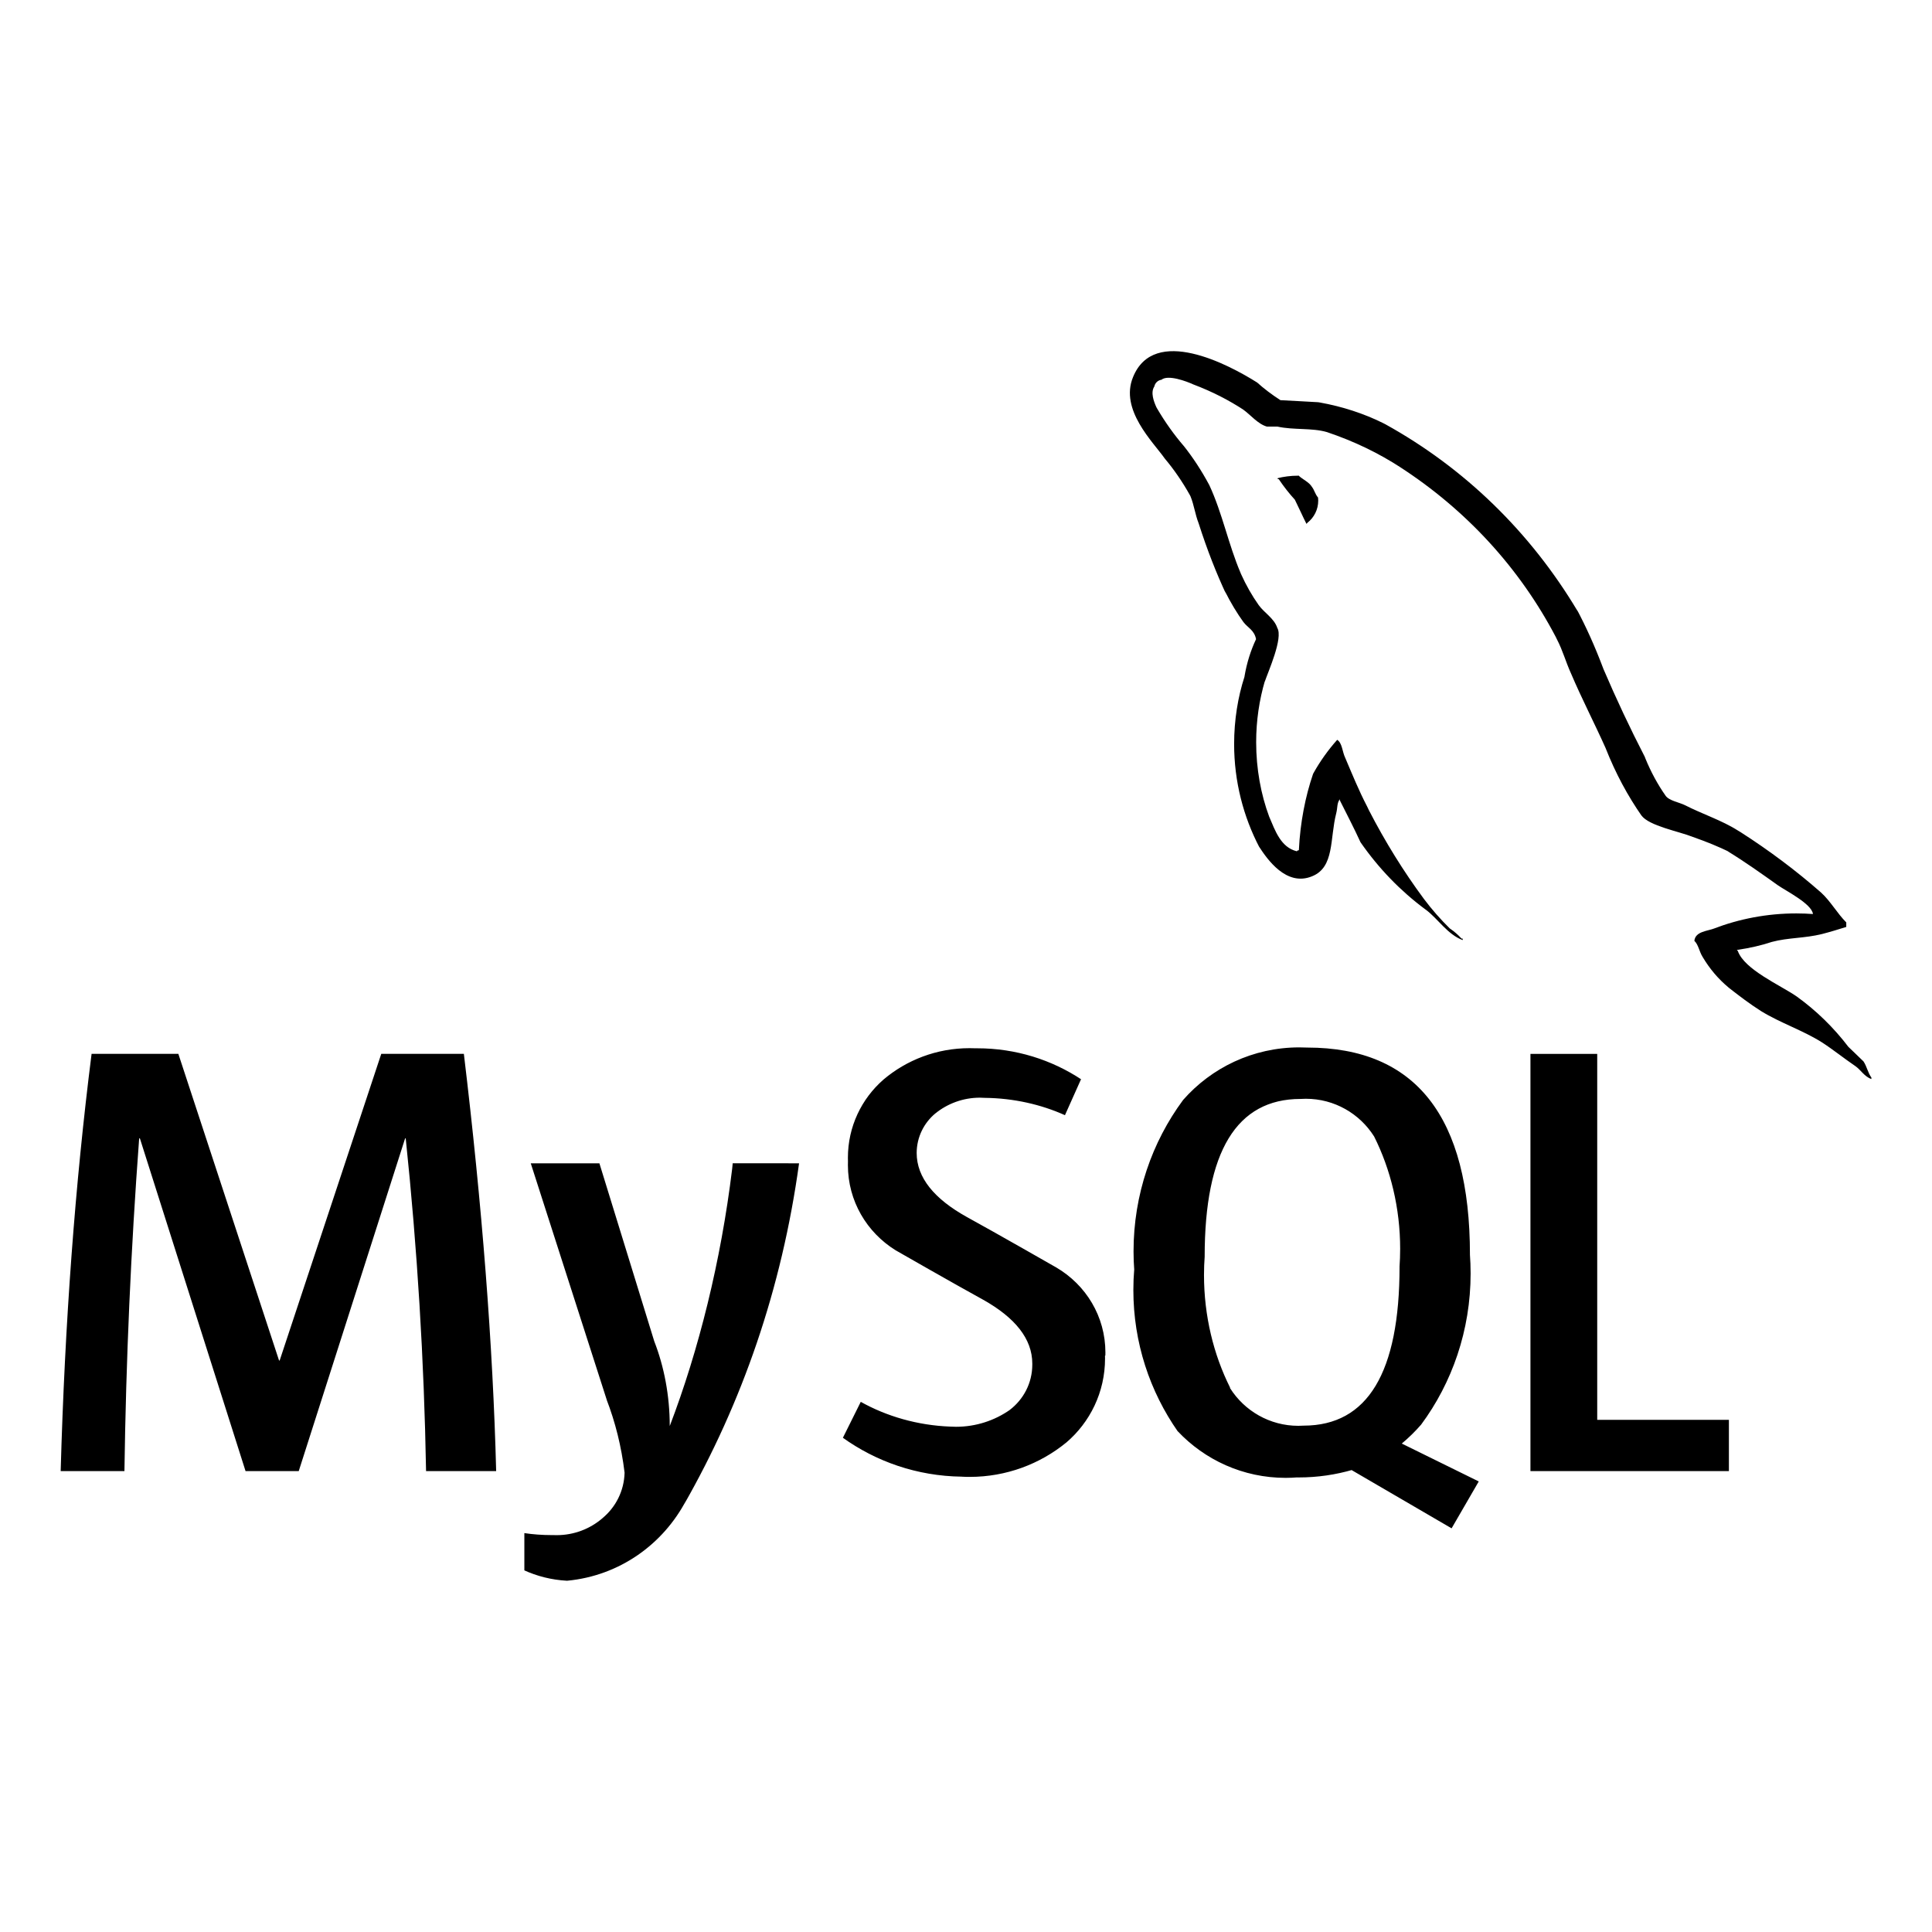
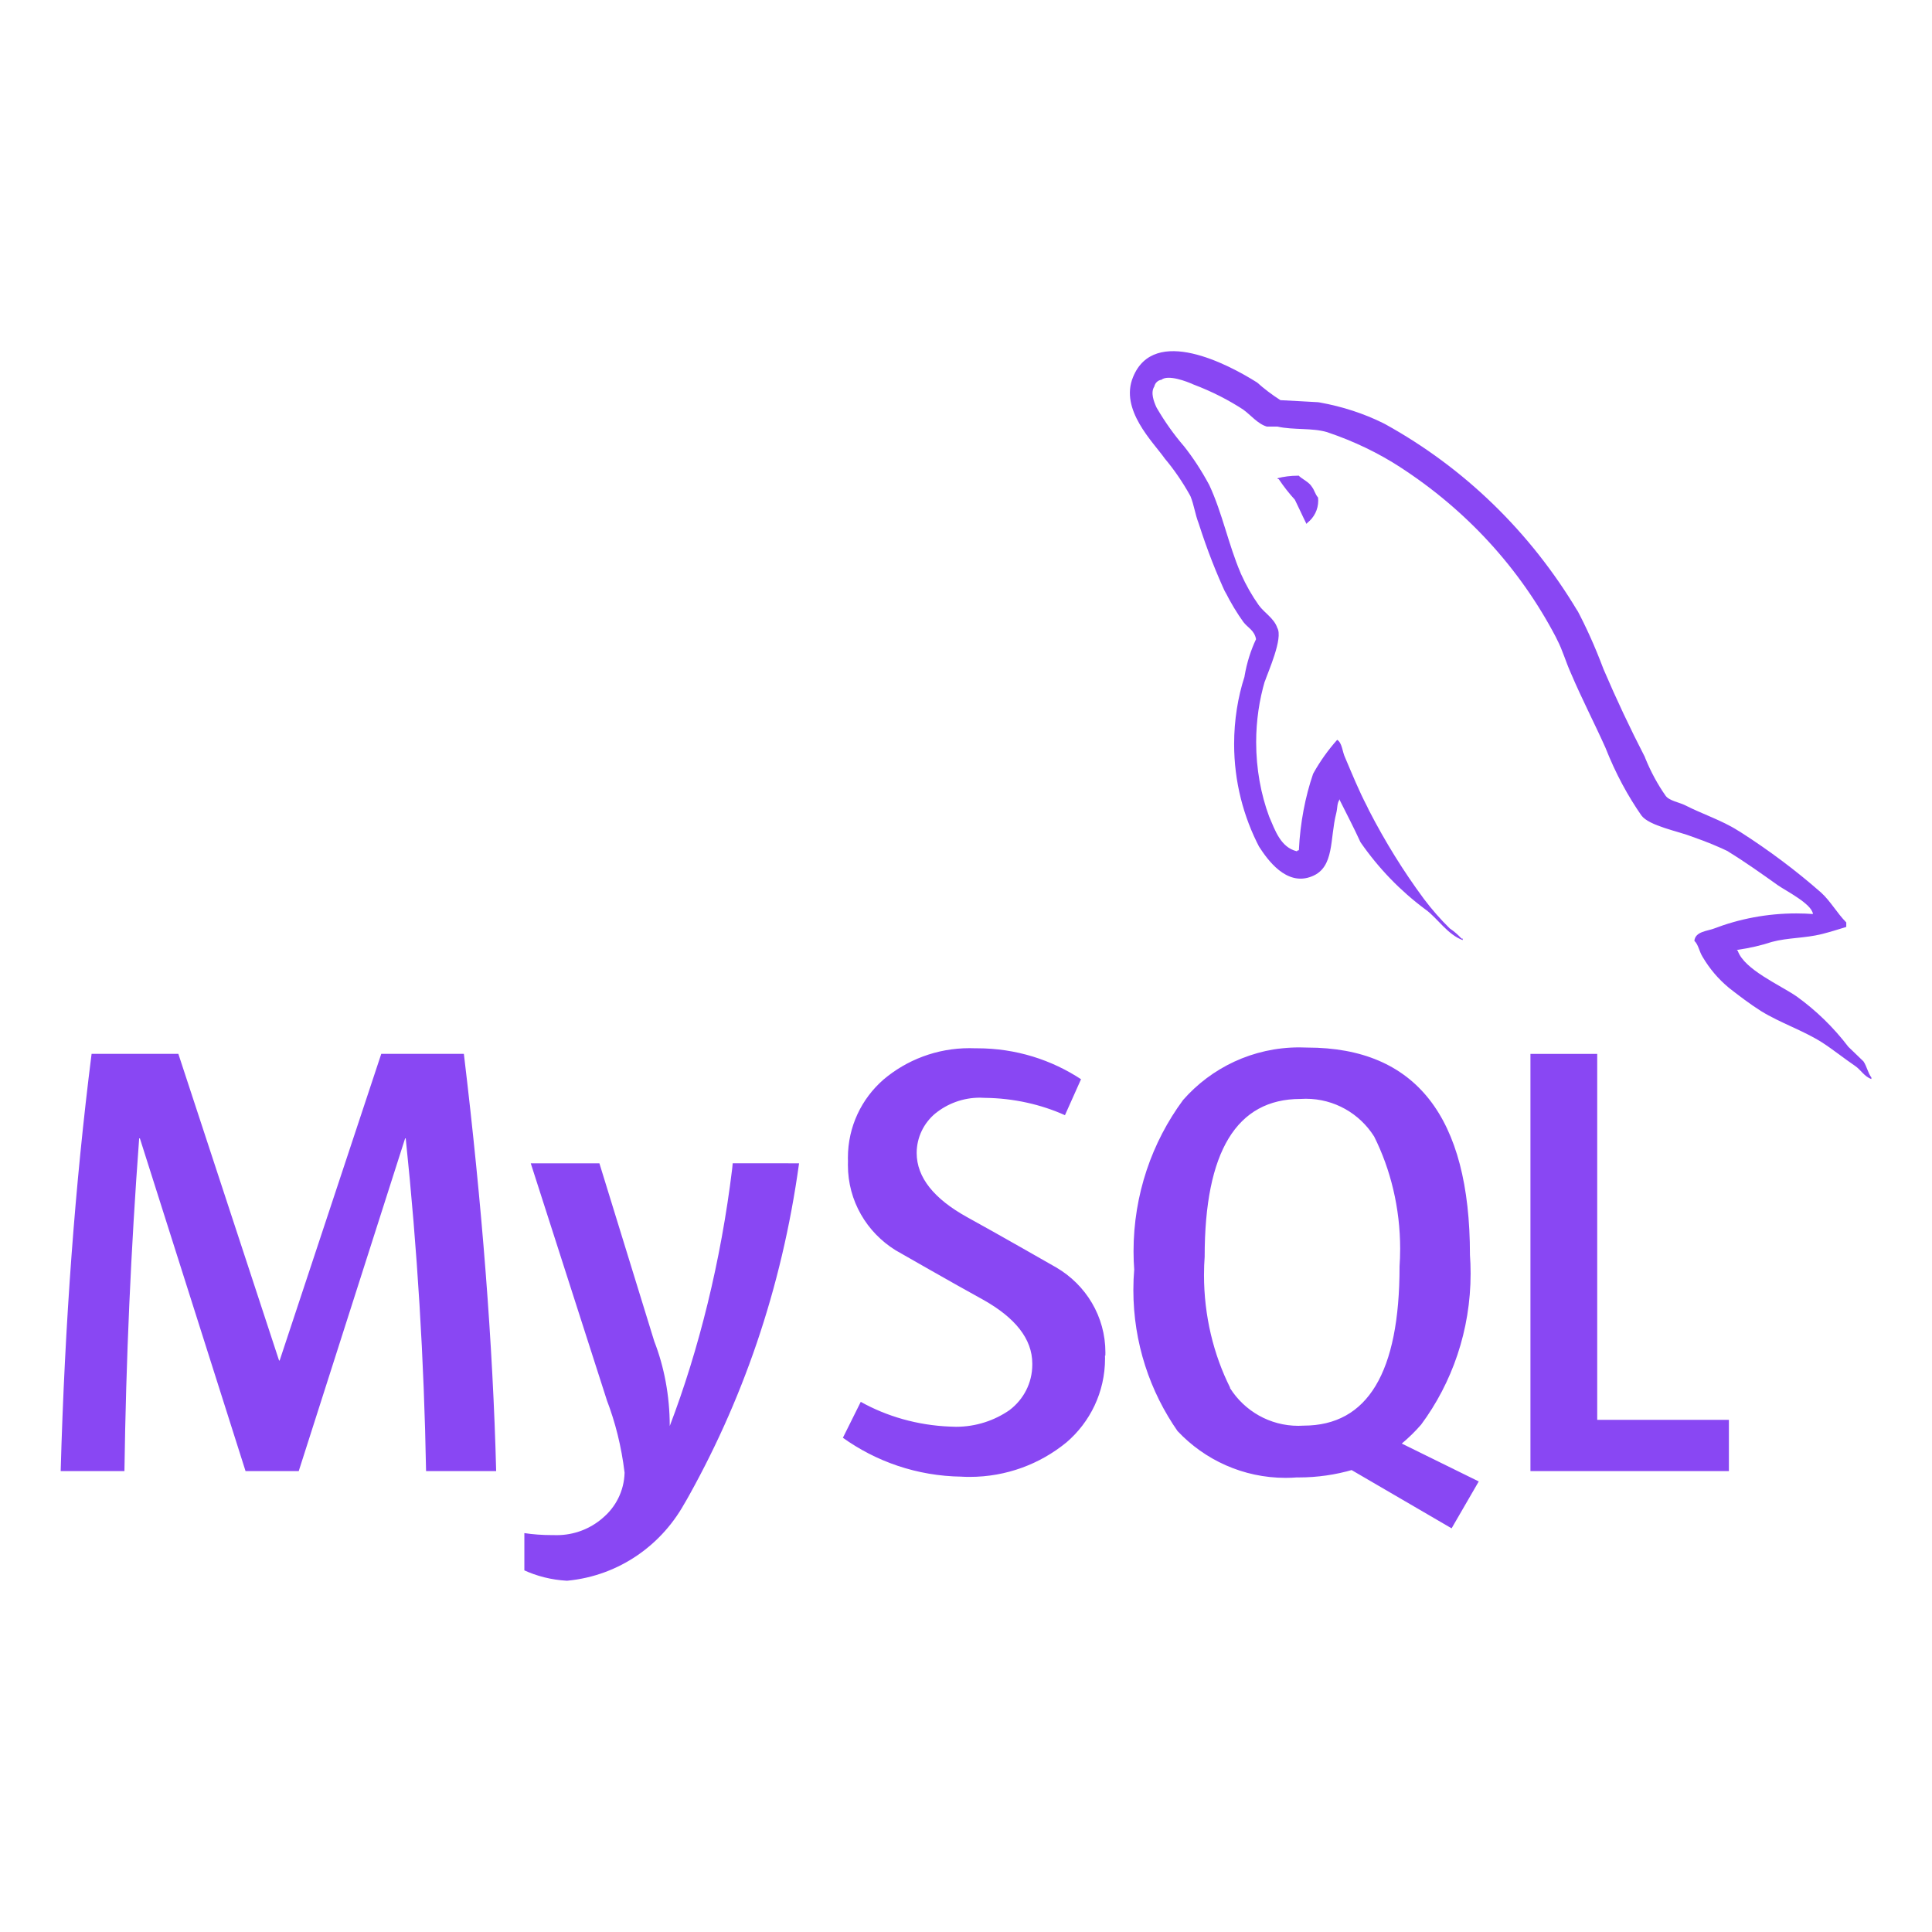
- <svg xmlns="http://www.w3.org/2000/svg" fill="#000000" width="800px" height="800px" viewBox="0 0 32 32" version="1.1">
-   <path d="M30.026 15.139c-0.082-0.006-0.177-0.010-0.273-0.010-0.484 0-0.947 0.090-1.373 0.254l0.026-0.009c-0.125 0.050-0.325 0.050-0.342 0.209 0.069 0.066 0.079 0.175 0.137 0.267 0.117 0.198 0.261 0.366 0.429 0.506l0.003 0.003c0.175 0.137 0.35 0.27 0.534 0.387 0.325 0.2 0.694 0.319 1.012 0.52 0.181 0.117 0.366 0.266 0.55 0.391 0.091 0.062 0.15 0.175 0.267 0.215v-0.025c-0.057-0.075-0.075-0.184-0.131-0.267-0.084-0.084-0.167-0.159-0.25-0.241-0.248-0.325-0.535-0.603-0.857-0.835l-0.012-0.008c-0.267-0.182-0.852-0.437-0.962-0.744l-0.016-0.018c0.218-0.031 0.412-0.077 0.599-0.139l-0.024 0.007c0.284-0.075 0.544-0.059 0.837-0.132 0.132-0.034 0.266-0.075 0.4-0.117v-0.075c-0.15-0.15-0.262-0.354-0.417-0.494-0.409-0.36-0.86-0.698-1.335-1.002l-0.045-0.027c-0.262-0.167-0.595-0.275-0.871-0.417-0.1-0.050-0.267-0.075-0.325-0.159-0.13-0.185-0.245-0.397-0.336-0.621l-0.008-0.022q-0.368-0.714-0.684-1.453c-0.144-0.383-0.287-0.697-0.448-1.001l0.023 0.047c-0.786-1.319-1.881-2.379-3.188-3.102l-0.043-0.022c-0.309-0.153-0.668-0.272-1.045-0.339l-0.025-0.004c-0.209-0.010-0.417-0.025-0.625-0.034-0.146-0.094-0.272-0.19-0.39-0.296l0.003 0.003c-0.475-0.3-1.704-0.95-2.054-0.090-0.225 0.542 0.334 1.077 0.527 1.352 0.154 0.183 0.294 0.388 0.415 0.605l0.010 0.020c0.059 0.145 0.075 0.294 0.134 0.445 0.145 0.452 0.292 0.823 0.459 1.182l-0.026-0.062c0.099 0.199 0.202 0.368 0.317 0.528l-0.008-0.012c0.067 0.091 0.182 0.134 0.209 0.284-0.086 0.181-0.153 0.391-0.19 0.61l-0.002 0.014c-0.108 0.332-0.171 0.715-0.171 1.112 0 0.621 0.153 1.206 0.423 1.72l-0.010-0.020c0.134 0.207 0.452 0.667 0.878 0.491 0.375-0.15 0.292-0.625 0.4-1.043 0.025-0.1 0.009-0.166 0.060-0.234v0.019c0.117 0.235 0.235 0.459 0.342 0.694 0.302 0.435 0.661 0.805 1.071 1.11l0.013 0.009c0.2 0.15 0.359 0.41 0.609 0.502v-0.025h-0.019c-0.057-0.062-0.12-0.117-0.189-0.164l-0.004-0.002c-0.155-0.152-0.299-0.316-0.429-0.489l-0.008-0.011c-0.326-0.44-0.636-0.938-0.905-1.461l-0.029-0.061c-0.137-0.262-0.252-0.545-0.362-0.804-0.050-0.1-0.050-0.25-0.134-0.3-0.148 0.166-0.281 0.351-0.392 0.55l-0.008 0.016c-0.128 0.373-0.212 0.804-0.234 1.251l-0 0.011c-0.034 0.009-0.017 0-0.034 0.018-0.267-0.065-0.359-0.342-0.459-0.575-0.136-0.366-0.215-0.79-0.215-1.231 0-0.356 0.051-0.7 0.147-1.025l-0.006 0.026c0.059-0.175 0.309-0.727 0.209-0.895-0.052-0.159-0.217-0.25-0.309-0.379-0.109-0.154-0.209-0.329-0.292-0.514l-0.008-0.020c-0.2-0.467-0.3-0.985-0.517-1.452-0.131-0.244-0.269-0.454-0.424-0.65l0.007 0.009c-0.165-0.191-0.317-0.404-0.449-0.63l-0.011-0.020c-0.041-0.091-0.1-0.242-0.034-0.342 0.012-0.058 0.058-0.103 0.117-0.112l0.001-0c0.11-0.090 0.419 0.027 0.527 0.077 0.317 0.12 0.59 0.261 0.843 0.427l-0.016-0.010c0.117 0.082 0.244 0.241 0.394 0.282h0.175c0.267 0.059 0.569 0.018 0.819 0.091 0.459 0.155 0.856 0.349 1.223 0.587l-0.021-0.013c1.104 0.713 1.988 1.677 2.586 2.816l0.020 0.041c0.1 0.192 0.144 0.369 0.235 0.569 0.175 0.412 0.391 0.829 0.569 1.227 0.169 0.428 0.369 0.798 0.607 1.139l-0.012-0.018c0.125 0.175 0.627 0.266 0.852 0.357 0.237 0.083 0.427 0.162 0.611 0.251l-0.037-0.016c0.287 0.175 0.567 0.375 0.837 0.567 0.137 0.095 0.554 0.304 0.579 0.472zM18.302 22.452c0 0.015 0.001 0.032 0.001 0.049 0 0.558-0.249 1.057-0.643 1.393l-0.003 0.002c-0.432 0.352-0.989 0.566-1.596 0.566-0.047 0-0.094-0.001-0.14-0.004l0.006 0c-0.739-0.010-1.419-0.25-1.976-0.651l0.010 0.007 0.296-0.595c0.429 0.24 0.939 0.389 1.481 0.41l0.006 0c0.027 0.002 0.058 0.003 0.090 0.003 0.332 0 0.641-0.104 0.894-0.281l-0.005 0.003c0.229-0.174 0.375-0.446 0.375-0.752 0-0.006-0-0.011-0-0.017v0.001c0-0.412-0.287-0.762-0.81-1.056-0.485-0.266-1.453-0.821-1.453-0.821-0.478-0.296-0.791-0.817-0.791-1.411 0-0.021 0-0.042 0.001-0.063l-0 0.003c-0.001-0.019-0.001-0.041-0.001-0.063 0-0.515 0.227-0.977 0.586-1.291l0.002-0.002c0.382-0.324 0.881-0.521 1.426-0.521 0.035 0 0.069 0.001 0.103 0.002l-0.005-0c0.009-0 0.020-0 0.031-0 0.639 0 1.234 0.191 1.73 0.52l-0.012-0.007-0.266 0.595c-0.391-0.176-0.847-0.282-1.327-0.287l-0.002-0c-0.024-0.002-0.051-0.003-0.079-0.003-0.28 0-0.538 0.098-0.74 0.262l0.002-0.002c-0.189 0.157-0.309 0.392-0.31 0.655v0c0 0.41 0.292 0.762 0.832 1.062 0.491 0.269 1.483 0.837 1.483 0.837 0.488 0.287 0.811 0.809 0.811 1.407 0 0.018-0 0.037-0.001 0.055l0-0.003zM20.374 22.983c-0.273-0.545-0.432-1.187-0.432-1.866 0-0.107 0.004-0.213 0.012-0.317l-0.001 0.014q0-2.611 1.587-2.612c0.026-0.002 0.057-0.003 0.089-0.003 0.475 0 0.892 0.248 1.129 0.622l0.003 0.005c0.271 0.542 0.43 1.182 0.43 1.858 0 0.104-0.004 0.207-0.011 0.309l0.001-0.014q0 2.632-1.587 2.634c-0.027 0.002-0.058 0.003-0.089 0.003-0.475 0-0.893-0.248-1.13-0.622l-0.003-0.005zM24.488 24.535l-1.27-0.625c0.116-0.097 0.22-0.199 0.316-0.309l0.003-0.003c0.513-0.692 0.821-1.563 0.821-2.505 0-0.109-0.004-0.217-0.012-0.324l0.001 0.014q0-3.43-2.693-3.432c-0.040-0.002-0.087-0.003-0.134-0.003-0.767 0-1.456 0.337-1.925 0.872l-0.002 0.003c-0.511 0.692-0.818 1.562-0.818 2.504 0 0.106 0.004 0.211 0.012 0.315l-0.001-0.014c-0.009 0.101-0.014 0.219-0.014 0.338 0 0.874 0.274 1.684 0.74 2.349l-0.009-0.013c0.449 0.478 1.086 0.776 1.791 0.776 0.066 0 0.131-0.003 0.195-0.008l-0.009 0.001c0.009 0 0.021 0 0.032 0 0.311 0 0.612-0.045 0.897-0.128l-0.022 0.006 1.656 0.965 0.45-0.777zM28.636 24.366h-3.287v-6.91h1.106v6.061h2.181zM13.235 19.268c-0.287 2.084-0.944 3.965-1.905 5.65l0.040-0.077c-0.385 0.741-1.113 1.257-1.968 1.34l-0.010 0.001c-0.259-0.014-0.5-0.076-0.719-0.177l0.012 0.005v-0.617c0.137 0.021 0.295 0.033 0.456 0.033 0.009 0 0.018-0 0.028-0h-0.001c0.016 0.001 0.034 0.001 0.052 0.001 0.289 0 0.554-0.105 0.758-0.28l-0.002 0.001c0.22-0.181 0.361-0.451 0.369-0.755l0-0.001c-0.053-0.438-0.154-0.837-0.299-1.214l0.012 0.034-1.267-3.944h1.137l0.909 2.949c0.162 0.416 0.256 0.898 0.256 1.401 0 0.001 0 0.002 0 0.002v-0c0.482-1.262 0.848-2.734 1.034-4.261l0.009-0.092zM8.215 24.366h-1.158q-0.049-2.761-0.337-5.511h-0.010l-1.762 5.511h-0.881l-1.75-5.511h-0.012q-0.205 2.751-0.244 5.511h-1.056q0.103-3.685 0.512-6.911h1.437l1.668 5.079h0.010l1.683-5.079h1.368q0.454 3.777 0.535 6.911zM21.505 7.879c-0.002 0-0.005-0-0.008-0-0.119 0-0.234 0.015-0.344 0.043l0.010-0.002v0.016h0.017c0.086 0.128 0.174 0.239 0.269 0.343l-0.002-0.002c0.067 0.134 0.125 0.267 0.192 0.4l0.017-0.019c0.109-0.086 0.178-0.218 0.178-0.366 0-0.018-0.001-0.035-0.003-0.053l0 0.002c-0.050-0.059-0.057-0.117-0.1-0.175-0.050-0.084-0.157-0.125-0.225-0.191z" />
+ <svg xmlns="http://www.w3.org/2000/svg" fill="#8947f3" width="800px" height="800px" viewBox="0 0 32 32" version="1.1">
+   <path d="M30.026 15.139c-0.082-0.006-0.177-0.010-0.273-0.010-0.484 0-0.947 0.090-1.373 0.254l0.026-0.009c-0.125 0.050-0.325 0.050-0.342 0.209 0.069 0.066 0.079 0.175 0.137 0.267 0.117 0.198 0.261 0.366 0.429 0.506l0.003 0.003c0.175 0.137 0.35 0.27 0.534 0.387 0.325 0.2 0.694 0.319 1.012 0.52 0.181 0.117 0.366 0.266 0.55 0.391 0.091 0.062 0.15 0.175 0.267 0.215v-0.025c-0.057-0.075-0.075-0.184-0.131-0.267-0.084-0.084-0.167-0.159-0.25-0.241-0.248-0.325-0.535-0.603-0.857-0.835l-0.012-0.008c-0.267-0.182-0.852-0.437-0.962-0.744l-0.016-0.018c0.218-0.031 0.412-0.077 0.599-0.139l-0.024 0.007c0.284-0.075 0.544-0.059 0.837-0.132 0.132-0.034 0.266-0.075 0.4-0.117v-0.075c-0.15-0.15-0.262-0.354-0.417-0.494-0.409-0.36-0.86-0.698-1.335-1.002l-0.045-0.027c-0.262-0.167-0.595-0.275-0.871-0.417-0.1-0.050-0.267-0.075-0.325-0.159-0.13-0.185-0.245-0.397-0.336-0.621l-0.008-0.022q-0.368-0.714-0.684-1.453c-0.144-0.383-0.287-0.697-0.448-1.001l0.023 0.047c-0.786-1.319-1.881-2.379-3.188-3.102l-0.043-0.022c-0.309-0.153-0.668-0.272-1.045-0.339l-0.025-0.004c-0.209-0.010-0.417-0.025-0.625-0.034-0.146-0.094-0.272-0.19-0.39-0.296l0.003 0.003c-0.475-0.3-1.704-0.95-2.054-0.090-0.225 0.542 0.334 1.077 0.527 1.352 0.154 0.183 0.294 0.388 0.415 0.605l0.010 0.020c0.059 0.145 0.075 0.294 0.134 0.445 0.145 0.452 0.292 0.823 0.459 1.182l-0.026-0.062c0.099 0.199 0.202 0.368 0.317 0.528l-0.008-0.012c0.067 0.091 0.182 0.134 0.209 0.284-0.086 0.181-0.153 0.391-0.19 0.61l-0.002 0.014c-0.108 0.332-0.171 0.715-0.171 1.112 0 0.621 0.153 1.206 0.423 1.72l-0.010-0.020c0.134 0.207 0.452 0.667 0.878 0.491 0.375-0.15 0.292-0.625 0.4-1.043 0.025-0.1 0.009-0.166 0.060-0.234v0.019c0.117 0.235 0.235 0.459 0.342 0.694 0.302 0.435 0.661 0.805 1.071 1.11l0.013 0.009c0.2 0.15 0.359 0.41 0.609 0.502v-0.025h-0.019c-0.057-0.062-0.12-0.117-0.189-0.164l-0.004-0.002c-0.155-0.152-0.299-0.316-0.429-0.489l-0.008-0.011c-0.326-0.44-0.636-0.938-0.905-1.461l-0.029-0.061c-0.137-0.262-0.252-0.545-0.362-0.804-0.050-0.1-0.050-0.25-0.134-0.3-0.148 0.166-0.281 0.351-0.392 0.55l-0.008 0.016c-0.128 0.373-0.212 0.804-0.234 1.251l-0 0.011c-0.034 0.009-0.017 0-0.034 0.018-0.267-0.065-0.359-0.342-0.459-0.575-0.136-0.366-0.215-0.79-0.215-1.231 0-0.356 0.051-0.7 0.147-1.025l-0.006 0.026c0.059-0.175 0.309-0.727 0.209-0.895-0.052-0.159-0.217-0.25-0.309-0.379-0.109-0.154-0.209-0.329-0.292-0.514l-0.008-0.020c-0.2-0.467-0.3-0.985-0.517-1.452-0.131-0.244-0.269-0.454-0.424-0.65l0.007 0.009c-0.165-0.191-0.317-0.404-0.449-0.63l-0.011-0.020c-0.041-0.091-0.1-0.242-0.034-0.342 0.012-0.058 0.058-0.103 0.117-0.112l0.001-0c0.11-0.090 0.419 0.027 0.527 0.077 0.317 0.12 0.59 0.261 0.843 0.427l-0.016-0.010c0.117 0.082 0.244 0.241 0.394 0.282h0.175c0.267 0.059 0.569 0.018 0.819 0.091 0.459 0.155 0.856 0.349 1.223 0.587l-0.021-0.013c1.104 0.713 1.988 1.677 2.586 2.816l0.020 0.041c0.1 0.192 0.144 0.369 0.235 0.569 0.175 0.412 0.391 0.829 0.569 1.227 0.169 0.428 0.369 0.798 0.607 1.139l-0.012-0.018c0.125 0.175 0.627 0.266 0.852 0.357 0.237 0.083 0.427 0.162 0.611 0.251l-0.037-0.016c0.287 0.175 0.567 0.375 0.837 0.567 0.137 0.095 0.554 0.304 0.579 0.472zM18.302 22.452c0 0.015 0.001 0.032 0.001 0.049 0 0.558-0.249 1.057-0.643 1.393l-0.003 0.002c-0.432 0.352-0.989 0.566-1.596 0.566-0.047 0-0.094-0.001-0.14-0.004l0.006 0c-0.739-0.010-1.419-0.25-1.976-0.651l0.010 0.007 0.296-0.595c0.429 0.24 0.939 0.389 1.481 0.41l0.006 0c0.027 0.002 0.058 0.003 0.090 0.003 0.332 0 0.641-0.104 0.894-0.281l-0.005 0.003c0.229-0.174 0.375-0.446 0.375-0.752 0-0.006-0-0.011-0-0.017v0.001c0-0.412-0.287-0.762-0.81-1.056-0.485-0.266-1.453-0.821-1.453-0.821-0.478-0.296-0.791-0.817-0.791-1.411 0-0.021 0-0.042 0.001-0.063l-0 0.003c-0.001-0.019-0.001-0.041-0.001-0.063 0-0.515 0.227-0.977 0.586-1.291l0.002-0.002c0.382-0.324 0.881-0.521 1.426-0.521 0.035 0 0.069 0.001 0.103 0.002l-0.005-0c0.009-0 0.020-0 0.031-0 0.639 0 1.234 0.191 1.73 0.52l-0.012-0.007-0.266 0.595c-0.391-0.176-0.847-0.282-1.327-0.287l-0.002-0c-0.024-0.002-0.051-0.003-0.079-0.003-0.28 0-0.538 0.098-0.74 0.262l0.002-0.002c-0.189 0.157-0.309 0.392-0.31 0.655v0c0 0.41 0.292 0.762 0.832 1.062 0.491 0.269 1.483 0.837 1.483 0.837 0.488 0.287 0.811 0.809 0.811 1.407 0 0.018-0 0.037-0.001 0.055l0-0.003zM20.374 22.983c-0.273-0.545-0.432-1.187-0.432-1.866 0-0.107 0.004-0.213 0.012-0.317l-0.001 0.014q0-2.611 1.587-2.612c0.026-0.002 0.057-0.003 0.089-0.003 0.475 0 0.892 0.248 1.129 0.622l0.003 0.005c0.271 0.542 0.43 1.182 0.43 1.858 0 0.104-0.004 0.207-0.011 0.309l0.001-0.014q0 2.632-1.587 2.634c-0.027 0.002-0.058 0.003-0.089 0.003-0.475 0-0.893-0.248-1.13-0.622l-0.003-0.005zM24.488 24.535l-1.27-0.625c0.116-0.097 0.22-0.199 0.316-0.309l0.003-0.003c0.513-0.692 0.821-1.563 0.821-2.505 0-0.109-0.004-0.217-0.012-0.324l0.001 0.014q0-3.43-2.693-3.432c-0.040-0.002-0.087-0.003-0.134-0.003-0.767 0-1.456 0.337-1.925 0.872l-0.002 0.003c-0.511 0.692-0.818 1.562-0.818 2.504 0 0.106 0.004 0.211 0.012 0.315l-0.001-0.014c-0.009 0.101-0.014 0.219-0.014 0.338 0 0.874 0.274 1.684 0.74 2.349l-0.009-0.013c0.449 0.478 1.086 0.776 1.791 0.776 0.066 0 0.131-0.003 0.195-0.008l-0.009 0.001c0.009 0 0.021 0 0.032 0 0.311 0 0.612-0.045 0.897-0.128l-0.022 0.006 1.656 0.965 0.45-0.777zM28.636 24.366h-3.287v-6.91h1.106v6.061h2.181zM13.235 19.268c-0.287 2.084-0.944 3.965-1.905 5.65l0.040-0.077c-0.385 0.741-1.113 1.257-1.968 1.34l-0.010 0.001c-0.259-0.014-0.5-0.076-0.719-0.177l0.012 0.005v-0.617c0.137 0.021 0.295 0.033 0.456 0.033 0.009 0 0.018-0 0.028-0h-0.001c0.016 0.001 0.034 0.001 0.052 0.001 0.289 0 0.554-0.105 0.758-0.28l-0.002 0.001c0.22-0.181 0.361-0.451 0.369-0.755l0-0.001c-0.053-0.438-0.154-0.837-0.299-1.214l0.012 0.034-1.267-3.944h1.137l0.909 2.949c0.162 0.416 0.256 0.898 0.256 1.401 0 0.001 0 0.002 0 0.002v-0c0.482-1.262 0.848-2.734 1.034-4.261l0.009-0.092zM8.215 24.366h-1.158q-0.049-2.761-0.337-5.511h-0.010l-1.762 5.511h-0.881l-1.75-5.511h-0.012q-0.205 2.751-0.244 5.511h-1.056q0.103-3.685 0.512-6.911h1.437l1.668 5.079h0.010l1.683-5.079h1.368q0.454 3.777 0.535 6.911zM21.505 7.879c-0.002 0-0.005-0-0.008-0-0.119 0-0.234 0.015-0.344 0.043l0.010-0.002v0.016h0.017c0.086 0.128 0.174 0.239 0.269 0.343l-0.002-0.002c0.067 0.134 0.125 0.267 0.192 0.4l0.017-0.019c0.109-0.086 0.178-0.218 0.178-0.366 0-0.018-0.001-0.035-0.003-0.053l0 0.002c-0.050-0.059-0.057-0.117-0.1-0.175-0.050-0.084-0.157-0.125-0.225-0.191z" fill="#8947f3" />
</svg>
